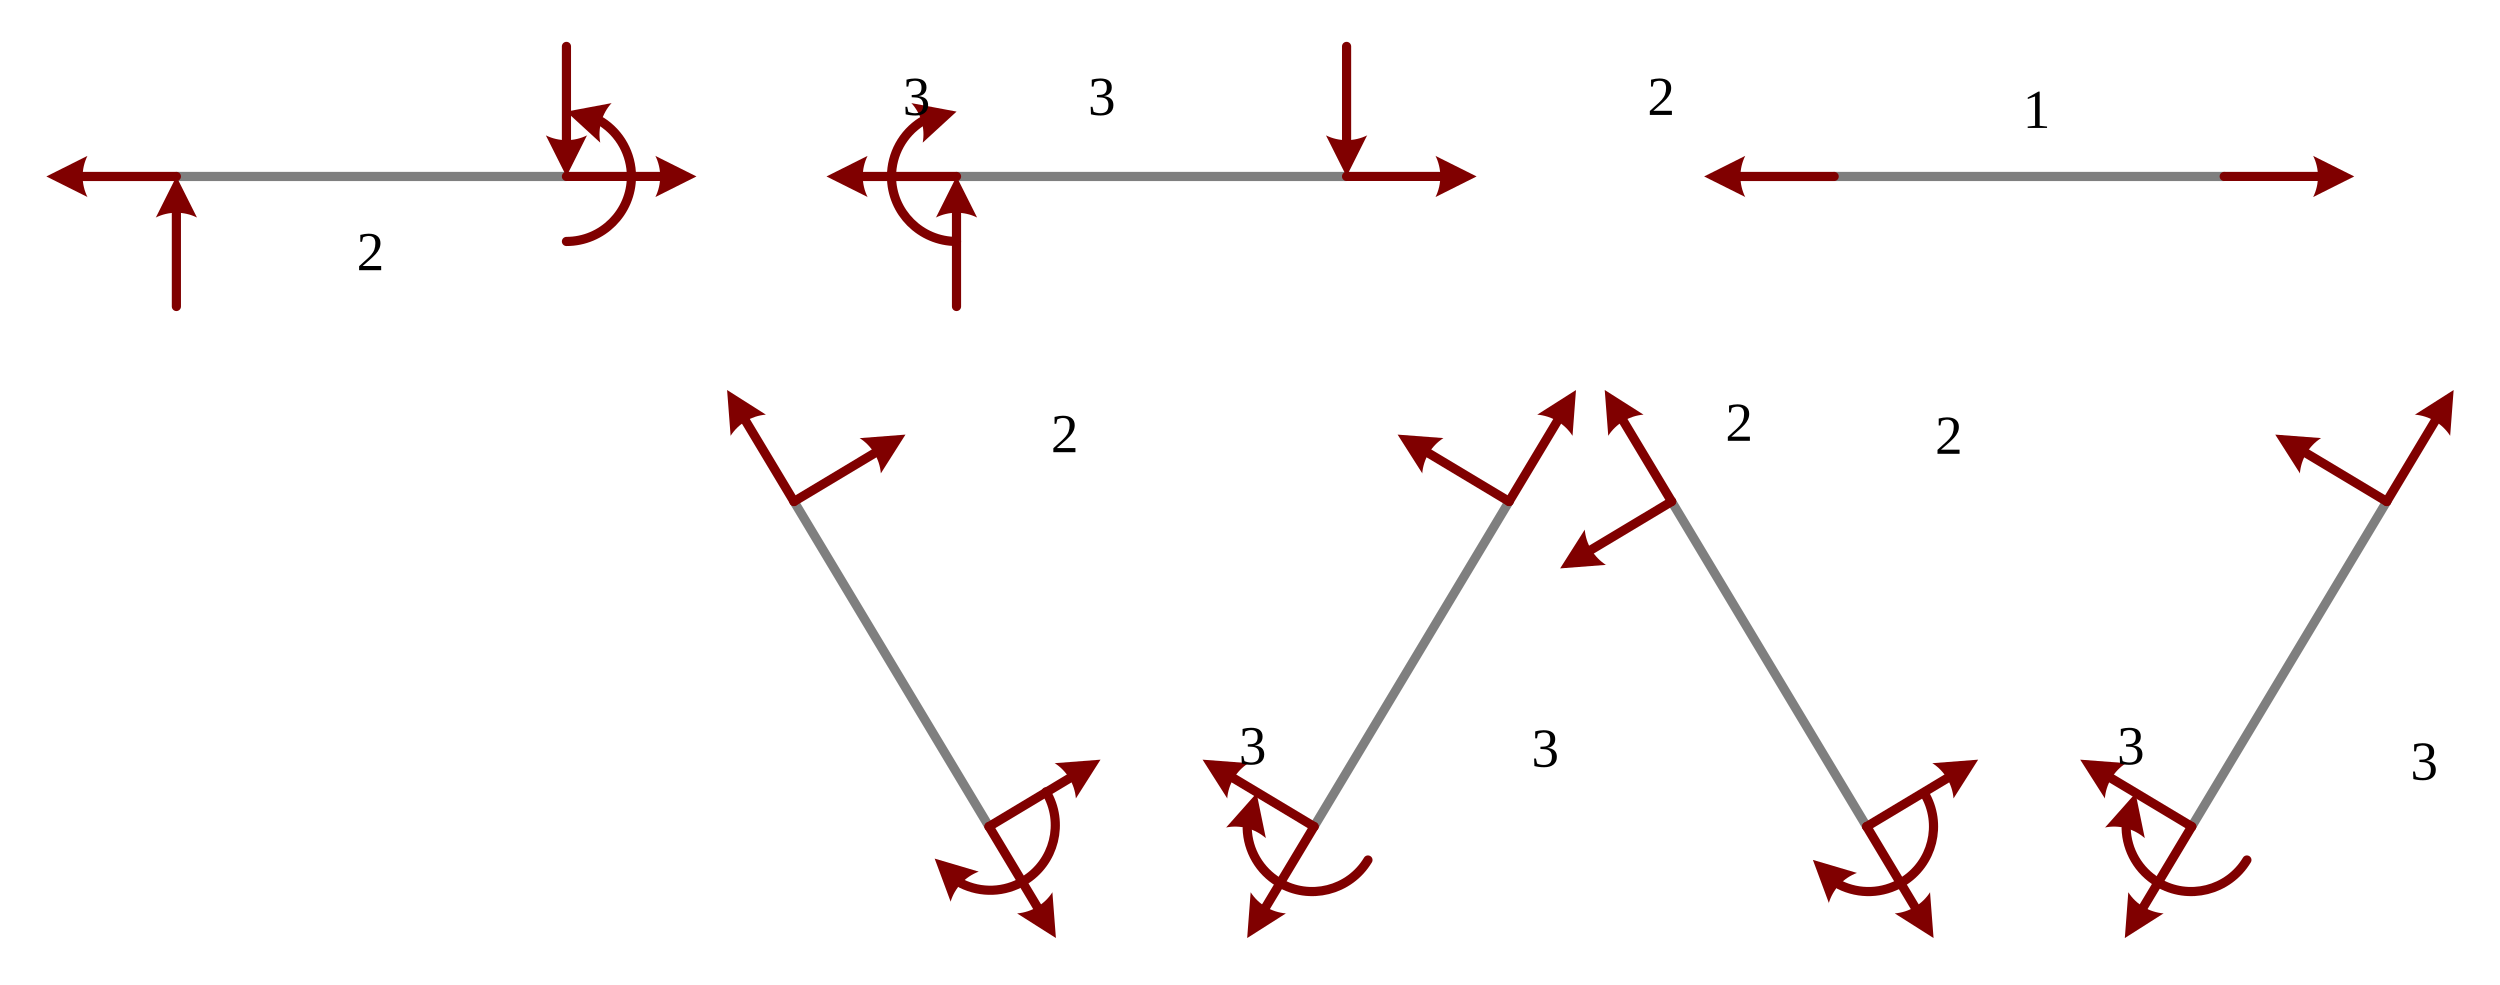
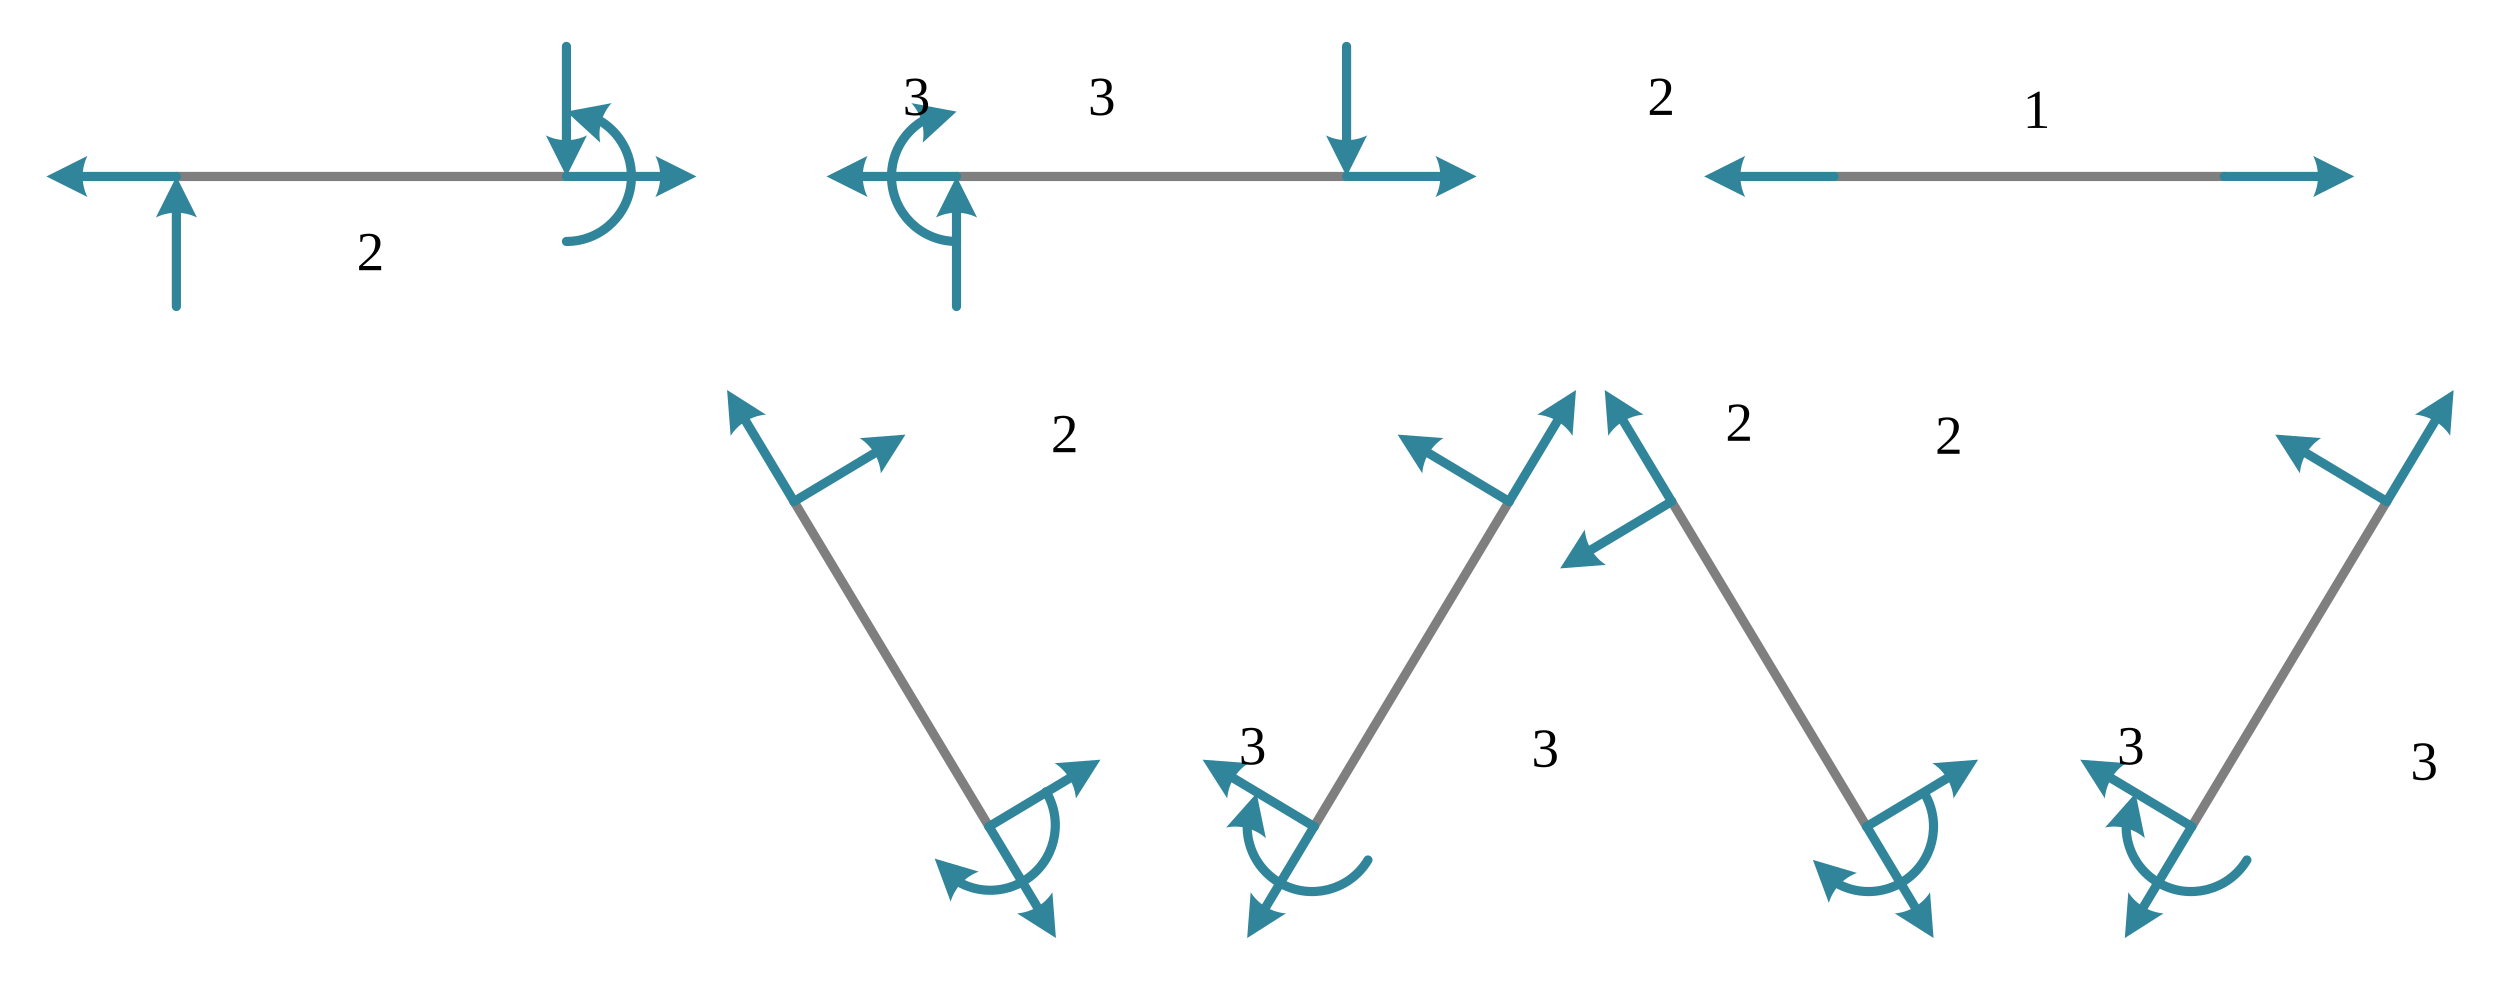
<svg xmlns="http://www.w3.org/2000/svg" xmlns:ns1="http://schemas.microsoft.com/visio/2003/SVGExtensions/" xmlns:xlink="http://www.w3.org/1999/xlink" width="7.57in" height="2.981in" viewBox="0 0 545.034 214.6" xml:space="preserve" color-interpolation-filters="sRGB" class="st7">
  <ns1:documentProperties ns1:langID="1043" ns1:metric="true" ns1:viewMarkup="false" />
  <style type="text/css">
	
		.st1 {stroke:#000000;stroke-linecap:round;stroke-linejoin:round;stroke-opacity:0.5;stroke-width:2}
- 		.st2 {marker-start:url(#mrkr5-27);stroke:#800000;stroke-linecap:round;stroke-linejoin:round;stroke-width:2}
- 		.st3 {fill:#800000;fill-opacity:1;stroke:#800000;stroke-opacity:1;stroke-width:0.442}
- 		.st4 {marker-end:url(#mrkr5-48);stroke:#800000;stroke-linecap:round;stroke-linejoin:round;stroke-width:2}
+ 		.st2 {marker-start:url(#mrkr5-27);stroke:#31859b;stroke-linecap:round;stroke-linejoin:round;stroke-width:2}
+ 		.st3 {fill:#31859b;fill-opacity:1;stroke:#31859b;stroke-opacity:1;stroke-width:0.442}
+ 		.st4 {marker-end:url(#mrkr5-48);stroke:#31859b;stroke-linecap:round;stroke-linejoin:round;stroke-width:2}
		.st5 {fill:none;stroke:none;stroke-linecap:round;stroke-linejoin:round;stroke-width:0.75}
		.st6 {fill:#000000;font-family:Times New Roman;font-size:1em}
		.st7 {fill:none;fill-rule:evenodd;font-size:12px;overflow:visible;stroke-linecap:square;stroke-miterlimit:3}
	
	</style>
  <defs id="Markers">
    <g id="lend5">
      <path d="M 2 1 L 0 0 L 1.981 -0.993 C 1.672 -0.365 1.673 0.373 1.985 1 " style="stroke:none" />
    </g>
    <marker id="mrkr5-27" class="st3" ns1:arrowType="5" ns1:arrowSize="2" ns1:setback="3.775" refX="3.775" orient="auto" markerUnits="strokeWidth" overflow="visible">
      <use xlink:href="#lend5" transform="scale(2.26) " />
    </marker>
    <marker id="mrkr5-48" class="st3" ns1:arrowType="5" ns1:arrowSize="2" ns1:setback="3.775" refX="-3.775" orient="auto" markerUnits="strokeWidth" overflow="visible">
      <use xlink:href="#lend5" transform="scale(-2.26,-2.26) " />
    </marker>
  </defs>
  <g ns1:mID="0" ns1:index="1" ns1:groupContext="foregroundPage">
    <ns1:pageProperties ns1:drawingScale="0.0393701" ns1:pageScale="0.0393701" ns1:drawingUnits="24" ns1:shadowOffsetX="8.50394" ns1:shadowOffsetY="-8.50394" />
-     <g id="shape550-1" ns1:mID="550" ns1:groupContext="shape" transform="translate(38.4535,-176.146)">
+     <g id="shape218-1" ns1:mID="218" ns1:groupContext="shape" transform="translate(38.4535,-176.146)">
      <path d="M0 214.6 L85.04 214.6" class="st1" />
    </g>
-     <g id="shape551-4" ns1:mID="551" ns1:groupContext="shape" transform="translate(399.871,-176.146)">
+     <g id="shape219-4" ns1:mID="219" ns1:groupContext="shape" transform="translate(399.871,-176.146)">
      <path d="M0 214.6 L85.04 214.6" class="st1" />
    </g>
-     <g id="shape552-7" ns1:mID="552" ns1:groupContext="shape" transform="translate(548.455,-1.09099) rotate(59.0362)">
-       <path d="M0 214.6 L82.64 214.6" class="st1" />
-     </g>
-     <g id="shape553-10" ns1:mID="553" ns1:groupContext="shape" transform="translate(513.022,219.73) rotate(120.964)">
-       <path d="M0 214.6 L82.64 214.6" class="st1" />
-     </g>
-     <g id="shape554-13" ns1:mID="554" ns1:groupContext="shape" transform="translate(704.361,219.73) rotate(120.964)">
-       <path d="M0 214.6 L82.64 214.6" class="st1" />
-     </g>
-     <g id="shape555-16" ns1:mID="555" ns1:groupContext="shape" transform="translate(357.117,-1.09099) rotate(59.0362)">
-       <path d="M0 214.6 L82.64 214.6" class="st1" />
-     </g>
-     <g id="shape556-19" ns1:mID="556" ns1:groupContext="shape" transform="translate(208.532,-176.146)">
+     <g id="shape220-7" ns1:mID="220" ns1:groupContext="shape" transform="translate(548.455,-1.09099) rotate(59.0362)">
+       <path d="M0 214.6 L82.64 214.6" class="st1" />
+     </g>
+     <g id="shape221-10" ns1:mID="221" ns1:groupContext="shape" transform="translate(513.022,219.73) rotate(120.964)">
+       <path d="M0 214.6 L82.64 214.6" class="st1" />
+     </g>
+     <g id="shape222-13" ns1:mID="222" ns1:groupContext="shape" transform="translate(704.361,219.73) rotate(120.964)">
+       <path d="M0 214.6 L82.64 214.6" class="st1" />
+     </g>
+     <g id="shape223-16" ns1:mID="223" ns1:groupContext="shape" transform="translate(357.117,-1.09099) rotate(59.0362)">
+       <path d="M0 214.6 L82.64 214.6" class="st1" />
+     </g>
+     <g id="shape224-19" ns1:mID="224" ns1:groupContext="shape" transform="translate(208.532,-176.146)">
      <path d="M0 214.6 L85.04 214.6" class="st1" />
    </g>
-     <g id="shape557-22" ns1:mID="557" ns1:groupContext="shape" transform="translate(10.107,-176.146)">
-       <path d="M7.55 214.6 L7.91 214.6 L28.35 214.6" class="st2" />
-     </g>
-     <g id="shape558-28" ns1:mID="558" ns1:groupContext="shape" transform="translate(253.053,38.4535) rotate(90)">
-       <path d="M7.55 214.6 L7.91 214.6 L28.35 214.6" class="st2" />
-     </g>
-     <g id="shape559-33" ns1:mID="559" ns1:groupContext="shape" transform="translate(-91.1068,38.4535) rotate(-90)">
-       <path d="M7.55 214.6 L7.91 214.6 L28.35 214.6" class="st2" />
-     </g>
-     <g id="shape560-38" ns1:mID="560" ns1:groupContext="shape" transform="translate(151.839,253.053) rotate(180)">
-       <path d="M7.55 214.6 L7.91 214.6 L28.35 214.6" class="st2" />
-     </g>
-     <g id="shape561-43" ns1:mID="561" ns1:groupContext="shape" transform="translate(338.093,52.6267) rotate(90) scale(-1,1)">
-       <path d="M-0 214.6 A14.173 14.173 0 0 1 14.17 200.43 A14.173 14.173 0 0 1 26.14 207 L26.24 207.35" class="st4" />
-     </g>
-     <g id="shape562-49" ns1:mID="562" ns1:groupContext="shape" transform="translate(423.132,38.4535) rotate(90)">
-       <path d="M7.55 214.6 L7.91 214.6 L28.35 214.6" class="st2" />
-     </g>
-     <g id="shape563-54" ns1:mID="563" ns1:groupContext="shape" transform="translate(180.186,-176.146)">
-       <path d="M7.55 214.6 L7.91 214.6 L28.35 214.6" class="st2" />
-     </g>
-     <g id="shape564-59" ns1:mID="564" ns1:groupContext="shape" transform="translate(-6.06747,52.6267) rotate(-90)">
-       <path d="M-0 214.6 A14.173 14.173 0 0 1 14.17 200.43 A14.173 14.173 0 0 1 26.14 207 L26.24 207.35" class="st4" />
-     </g>
-     <g id="shape565-64" ns1:mID="565" ns1:groupContext="shape" transform="translate(342.533,-25.398) rotate(59.0362)">
-       <path d="M7.55 214.6 L7.91 214.6 L28.35 214.6" class="st2" />
-     </g>
-     <g id="shape566-69" ns1:mID="566" ns1:groupContext="shape" transform="translate(307.817,278.753) rotate(149.036)">
-       <path d="M7.55 214.6 L7.91 214.6 L28.35 214.6" class="st2" />
-     </g>
-     <g id="shape567-74" ns1:mID="567" ns1:groupContext="shape" transform="translate(321.918,253.053) rotate(180)">
-       <path d="M7.55 214.6 L7.91 214.6 L28.35 214.6" class="st2" />
-     </g>
-     <g id="shape568-79" ns1:mID="568" ns1:groupContext="shape" transform="translate(78.9719,38.4535) rotate(-90)">
-       <path d="M7.55 214.6 L7.91 214.6 L28.35 214.6" class="st2" />
-     </g>
-     <g id="shape569-84" ns1:mID="569" ns1:groupContext="shape" transform="translate(371.524,-176.146)">
-       <path d="M7.55 214.6 L7.91 214.6 L28.35 214.6" class="st2" />
-     </g>
-     <g id="shape570-89" ns1:mID="570" ns1:groupContext="shape" transform="translate(513.257,253.053) rotate(180)">
-       <path d="M7.55 214.6 L7.91 214.6 L28.35 214.6" class="st2" />
-     </g>
-     <g id="shape571-94" ns1:mID="571" ns1:groupContext="shape" transform="translate(718.945,195.424) rotate(120.964)">
-       <path d="M7.55 214.6 L7.91 214.6 L28.35 214.6" class="st2" />
-     </g>
-     <g id="shape572-99" ns1:mID="572" ns1:groupContext="shape" transform="translate(606.447,-89.2822) rotate(30.9638)">
-       <path d="M7.55 214.6 L7.91 214.6 L28.35 214.6" class="st2" />
-     </g>
-     <g id="shape573-104" ns1:mID="573" ns1:groupContext="shape" transform="translate(533.871,-25.398) rotate(59.0362)">
-       <path d="M7.55 214.6 L7.91 214.6 L28.35 214.6" class="st2" />
-     </g>
-     <g id="shape574-109" ns1:mID="574" ns1:groupContext="shape" transform="translate(229.72,-60.1138) rotate(-30.9638)">
-       <path d="M7.55 214.6 L7.91 214.6 L28.35 214.6" class="st2" />
-     </g>
-     <g id="shape575-114" ns1:mID="575" ns1:groupContext="shape" transform="translate(527.606,195.424) rotate(120.964)">
-       <path d="M7.55 214.6 L7.91 214.6 L28.35 214.6" class="st2" />
-     </g>
-     <g id="shape576-119" ns1:mID="576" ns1:groupContext="shape" transform="translate(415.109,-89.2821) rotate(30.9638)">
-       <path d="M7.55 214.6 L7.91 214.6 L28.35 214.6" class="st2" />
-     </g>
-     <g id="shape577-124" ns1:mID="577" ns1:groupContext="shape" transform="translate(279.222,94.0819) rotate(-59.0362)">
-       <path d="M7.55 214.6 L7.91 214.6 L28.35 214.6" class="st2" />
-     </g>
-     <g id="shape578-129" ns1:mID="578" ns1:groupContext="shape" transform="translate(563.927,-18.416) rotate(30.9638)">
-       <path d="M7.55 214.6 L7.91 214.6 L28.35 214.6" class="st2" />
-     </g>
-     <g id="shape579-134" ns1:mID="579" ns1:groupContext="shape" transform="translate(237.524,314.903) rotate(-120.964)">
-       <path d="M7.55 214.6 L7.91 214.6 L28.35 214.6" class="st2" />
-     </g>
-     <g id="shape580-139" ns1:mID="580" ns1:groupContext="shape" transform="translate(541.675,349.619) rotate(149.036)">
-       <path d="M7.55 214.6 L7.91 214.6 L28.35 214.6" class="st2" />
-     </g>
-     <g id="shape581-144" ns1:mID="581" ns1:groupContext="shape" transform="translate(379.442,371.495) rotate(-149.036)">
-       <path d="M-0 214.6 A14.173 14.173 0 0 1 14.17 200.43 A14.173 14.173 0 0 1 26.14 207 L26.24 207.35" class="st4" />
-     </g>
-     <g id="shape582-149" ns1:mID="582" ns1:groupContext="shape" transform="translate(529.929,356.911) rotate(149.036)">
-       <path d="M-0 214.6 A14.173 14.173 0 0 1 14.17 200.43 A14.173 14.173 0 0 1 26.14 207 L26.24 207.35" class="st4" />
-     </g>
-     <g id="shape583-154" ns1:mID="583" ns1:groupContext="shape" transform="translate(46.1854,314.903) rotate(-120.964)">
-       <path d="M7.55 214.6 L7.91 214.6 L28.35 214.6" class="st2" />
-     </g>
-     <g id="shape584-159" ns1:mID="584" ns1:groupContext="shape" transform="translate(350.336,349.619) rotate(149.036)">
-       <path d="M7.55 214.6 L7.91 214.6 L28.35 214.6" class="st2" />
-     </g>
-     <g id="shape585-164" ns1:mID="585" ns1:groupContext="shape" transform="translate(338.466,356.628) rotate(149.036)">
-       <path d="M-0 214.6 A14.173 14.173 0 0 1 14.17 200.43 A14.173 14.173 0 0 1 26.14 207 L26.24 207.35" class="st4" />
-     </g>
-     <g id="shape586-169" ns1:mID="586" ns1:groupContext="shape" transform="translate(87.8832,94.0819) rotate(-59.0362)">
-       <path d="M7.55 214.6 L7.91 214.6 L28.35 214.6" class="st2" />
-     </g>
-     <g id="shape587-174" ns1:mID="587" ns1:groupContext="shape" transform="translate(372.589,-18.416) rotate(30.9638)">
-       <path d="M7.55 214.6 L7.91 214.6 L28.35 214.6" class="st2" />
-     </g>
-     <g id="shape588-179" ns1:mID="588" ns1:groupContext="shape" transform="translate(187.82,371.496) rotate(-149.036)">
-       <path d="M-0 214.6 A14.173 14.173 0 0 1 14.17 200.43 A14.173 14.173 0 0 1 26.14 207 L26.24 207.35" class="st4" />
-     </g>
-     <g id="shape589-184" ns1:mID="589" ns1:groupContext="shape" transform="translate(15.7763,-148.154)">
-       <ns1:textBlock ns1:margins="rect(4,4,4,4)" ns1:tabSpace="42.5197" />
-       <ns1:textRect cx="10.984" cy="203.438" width="21.97" height="22.323" />
-       <rect x="0" y="192.277" width="21.968" height="22.323" class="st5" />
-       <text x="7.98" y="207.04" class="st6" ns1:langID="1043">
-         <ns1:paragraph ns1:horizAlign="1" />
-         <ns1:tabList />2</text>
-     </g>
-     <g id="shape590-187" ns1:mID="590" ns1:groupContext="shape" transform="translate(134.831,-181.993)">
-       <ns1:textBlock ns1:margins="rect(4,4,4,4)" ns1:tabSpace="42.5197" />
-       <ns1:textRect cx="10.984" cy="203.438" width="21.97" height="22.323" />
-       <rect x="0" y="192.277" width="21.968" height="22.323" class="st5" />
-       <text x="7.98" y="207.04" class="st6" ns1:langID="1043">
-         <ns1:paragraph ns1:horizAlign="1" />
-         <ns1:tabList />3</text>
-     </g>
-     <g id="shape591-190" ns1:mID="591" ns1:groupContext="shape" transform="translate(175.225,-181.993)">
-       <ns1:textBlock ns1:margins="rect(4,4,4,4)" ns1:tabSpace="42.5197" />
-       <ns1:textRect cx="10.984" cy="203.438" width="21.97" height="22.323" />
-       <rect x="0" y="192.277" width="21.968" height="22.323" class="st5" />
-       <text x="7.98" y="207.04" class="st6" ns1:langID="1043">
-         <ns1:paragraph ns1:horizAlign="1" />
-         <ns1:tabList />3</text>
-     </g>
-     <g id="shape592-193" ns1:mID="592" ns1:groupContext="shape" transform="translate(297.172,-181.993)">
-       <ns1:textBlock ns1:margins="rect(4,4,4,4)" ns1:tabSpace="42.5197" />
-       <ns1:textRect cx="10.984" cy="203.438" width="21.97" height="22.323" />
-       <rect x="0" y="192.277" width="21.968" height="22.323" class="st5" />
-       <text x="7.98" y="207.04" class="st6" ns1:langID="1043">
-         <ns1:paragraph ns1:horizAlign="1" />
-         <ns1:tabList />2</text>
-     </g>
-     <g id="shape593-196" ns1:mID="593" ns1:groupContext="shape" transform="translate(379.022,-179.158)">
+     <g id="shape225-22" ns1:mID="225" ns1:groupContext="shape" transform="translate(10.107,-176.146)">
+       <path d="M7.55 214.6 L7.91 214.6 L28.35 214.6" class="st2" />
+     </g>
+     <g id="shape226-28" ns1:mID="226" ns1:groupContext="shape" transform="translate(253.053,38.4535) rotate(90)">
+       <path d="M7.55 214.6 L7.91 214.6 L28.35 214.6" class="st2" />
+     </g>
+     <g id="shape227-33" ns1:mID="227" ns1:groupContext="shape" transform="translate(-91.1068,38.4535) rotate(-90)">
+       <path d="M7.55 214.6 L7.91 214.6 L28.35 214.6" class="st2" />
+     </g>
+     <g id="shape228-38" ns1:mID="228" ns1:groupContext="shape" transform="translate(151.839,253.053) rotate(180)">
+       <path d="M7.55 214.6 L7.91 214.6 L28.35 214.6" class="st2" />
+     </g>
+     <g id="shape229-43" ns1:mID="229" ns1:groupContext="shape" transform="translate(338.093,52.6267) rotate(90) scale(-1,1)">
+       <path d="M-0 214.6 A14.173 14.173 0 0 1 14.17 200.43 A14.173 14.173 0 0 1 26.14 207 L26.24 207.35" class="st4" />
+     </g>
+     <g id="shape230-49" ns1:mID="230" ns1:groupContext="shape" transform="translate(423.132,38.4535) rotate(90)">
+       <path d="M7.55 214.6 L7.91 214.6 L28.35 214.6" class="st2" />
+     </g>
+     <g id="shape231-54" ns1:mID="231" ns1:groupContext="shape" transform="translate(180.186,-176.146)">
+       <path d="M7.55 214.6 L7.91 214.6 L28.35 214.6" class="st2" />
+     </g>
+     <g id="shape232-59" ns1:mID="232" ns1:groupContext="shape" transform="translate(-6.06747,52.6267) rotate(-90)">
+       <path d="M-0 214.6 A14.173 14.173 0 0 1 14.17 200.43 A14.173 14.173 0 0 1 26.14 207 L26.24 207.35" class="st4" />
+     </g>
+     <g id="shape233-64" ns1:mID="233" ns1:groupContext="shape" transform="translate(342.533,-25.398) rotate(59.0362)">
+       <path d="M7.55 214.6 L7.91 214.6 L28.35 214.6" class="st2" />
+     </g>
+     <g id="shape234-69" ns1:mID="234" ns1:groupContext="shape" transform="translate(307.817,278.753) rotate(149.036)">
+       <path d="M7.55 214.6 L7.91 214.6 L28.35 214.6" class="st2" />
+     </g>
+     <g id="shape235-74" ns1:mID="235" ns1:groupContext="shape" transform="translate(321.918,253.053) rotate(180)">
+       <path d="M7.55 214.6 L7.91 214.6 L28.35 214.6" class="st2" />
+     </g>
+     <g id="shape236-79" ns1:mID="236" ns1:groupContext="shape" transform="translate(78.9719,38.4535) rotate(-90)">
+       <path d="M7.55 214.6 L7.91 214.6 L28.35 214.6" class="st2" />
+     </g>
+     <g id="shape237-84" ns1:mID="237" ns1:groupContext="shape" transform="translate(371.524,-176.146)">
+       <path d="M7.55 214.6 L7.91 214.6 L28.35 214.6" class="st2" />
+     </g>
+     <g id="shape238-89" ns1:mID="238" ns1:groupContext="shape" transform="translate(513.257,253.053) rotate(180)">
+       <path d="M7.55 214.6 L7.91 214.6 L28.35 214.6" class="st2" />
+     </g>
+     <g id="shape239-94" ns1:mID="239" ns1:groupContext="shape" transform="translate(718.945,195.424) rotate(120.964)">
+       <path d="M7.55 214.6 L7.91 214.6 L28.35 214.6" class="st2" />
+     </g>
+     <g id="shape240-99" ns1:mID="240" ns1:groupContext="shape" transform="translate(606.447,-89.2822) rotate(30.9638)">
+       <path d="M7.55 214.6 L7.91 214.6 L28.35 214.6" class="st2" />
+     </g>
+     <g id="shape241-104" ns1:mID="241" ns1:groupContext="shape" transform="translate(533.871,-25.398) rotate(59.0362)">
+       <path d="M7.55 214.6 L7.91 214.6 L28.35 214.6" class="st2" />
+     </g>
+     <g id="shape242-109" ns1:mID="242" ns1:groupContext="shape" transform="translate(229.72,-60.1138) rotate(-30.9638)">
+       <path d="M7.55 214.6 L7.91 214.6 L28.35 214.6" class="st2" />
+     </g>
+     <g id="shape243-114" ns1:mID="243" ns1:groupContext="shape" transform="translate(527.606,195.424) rotate(120.964)">
+       <path d="M7.55 214.6 L7.91 214.6 L28.35 214.6" class="st2" />
+     </g>
+     <g id="shape244-119" ns1:mID="244" ns1:groupContext="shape" transform="translate(415.109,-89.2821) rotate(30.9638)">
+       <path d="M7.55 214.6 L7.91 214.6 L28.35 214.6" class="st2" />
+     </g>
+     <g id="shape245-124" ns1:mID="245" ns1:groupContext="shape" transform="translate(279.222,94.0819) rotate(-59.0362)">
+       <path d="M7.55 214.6 L7.91 214.6 L28.35 214.6" class="st2" />
+     </g>
+     <g id="shape246-129" ns1:mID="246" ns1:groupContext="shape" transform="translate(563.927,-18.416) rotate(30.9638)">
+       <path d="M7.55 214.6 L7.91 214.6 L28.35 214.6" class="st2" />
+     </g>
+     <g id="shape247-134" ns1:mID="247" ns1:groupContext="shape" transform="translate(237.524,314.903) rotate(-120.964)">
+       <path d="M7.55 214.6 L7.91 214.6 L28.35 214.6" class="st2" />
+     </g>
+     <g id="shape248-139" ns1:mID="248" ns1:groupContext="shape" transform="translate(541.675,349.619) rotate(149.036)">
+       <path d="M7.55 214.6 L7.91 214.6 L28.35 214.6" class="st2" />
+     </g>
+     <g id="shape249-144" ns1:mID="249" ns1:groupContext="shape" transform="translate(379.442,371.495) rotate(-149.036)">
+       <path d="M-0 214.6 A14.173 14.173 0 0 1 14.17 200.43 A14.173 14.173 0 0 1 26.14 207 L26.24 207.35" class="st4" />
+     </g>
+     <g id="shape250-149" ns1:mID="250" ns1:groupContext="shape" transform="translate(529.929,356.911) rotate(149.036)">
+       <path d="M-0 214.6 A14.173 14.173 0 0 1 14.17 200.43 A14.173 14.173 0 0 1 26.14 207 L26.24 207.35" class="st4" />
+     </g>
+     <g id="shape251-154" ns1:mID="251" ns1:groupContext="shape" transform="translate(46.1854,314.903) rotate(-120.964)">
+       <path d="M7.55 214.6 L7.91 214.6 L28.35 214.6" class="st2" />
+     </g>
+     <g id="shape252-159" ns1:mID="252" ns1:groupContext="shape" transform="translate(350.336,349.619) rotate(149.036)">
+       <path d="M7.55 214.6 L7.91 214.6 L28.35 214.6" class="st2" />
+     </g>
+     <g id="shape253-164" ns1:mID="253" ns1:groupContext="shape" transform="translate(338.466,356.628) rotate(149.036)">
+       <path d="M-0 214.6 A14.173 14.173 0 0 1 14.17 200.43 A14.173 14.173 0 0 1 26.14 207 L26.24 207.35" class="st4" />
+     </g>
+     <g id="shape254-169" ns1:mID="254" ns1:groupContext="shape" transform="translate(87.8832,94.0819) rotate(-59.0362)">
+       <path d="M7.55 214.6 L7.91 214.6 L28.35 214.6" class="st2" />
+     </g>
+     <g id="shape255-174" ns1:mID="255" ns1:groupContext="shape" transform="translate(372.589,-18.416) rotate(30.9638)">
+       <path d="M7.55 214.6 L7.91 214.6 L28.35 214.6" class="st2" />
+     </g>
+     <g id="shape256-179" ns1:mID="256" ns1:groupContext="shape" transform="translate(187.82,371.496) rotate(-149.036)">
+       <path d="M-0 214.6 A14.173 14.173 0 0 1 14.17 200.43 A14.173 14.173 0 0 1 26.14 207 L26.24 207.35" class="st4" />
+     </g>
+     <g id="shape257-184" ns1:mID="257" ns1:groupContext="shape" transform="translate(15.7763,-148.154)">
+       <ns1:textBlock ns1:margins="rect(4,4,4,4)" ns1:tabSpace="42.5197" />
+       <ns1:textRect cx="10.984" cy="203.438" width="21.97" height="22.323" />
+       <rect x="0" y="192.277" width="21.968" height="22.323" class="st5" />
+       <text x="7.98" y="207.04" class="st6" ns1:langID="1043">
+         <ns1:paragraph ns1:horizAlign="1" />
+         <ns1:tabList />2</text>
+     </g>
+     <g id="shape258-187" ns1:mID="258" ns1:groupContext="shape" transform="translate(134.831,-181.993)">
+       <ns1:textBlock ns1:margins="rect(4,4,4,4)" ns1:tabSpace="42.5197" />
+       <ns1:textRect cx="10.984" cy="203.438" width="21.97" height="22.323" />
+       <rect x="0" y="192.277" width="21.968" height="22.323" class="st5" />
+       <text x="7.98" y="207.04" class="st6" ns1:langID="1043">
+         <ns1:paragraph ns1:horizAlign="1" />
+         <ns1:tabList />3</text>
+     </g>
+     <g id="shape259-190" ns1:mID="259" ns1:groupContext="shape" transform="translate(175.225,-181.993)">
+       <ns1:textBlock ns1:margins="rect(4,4,4,4)" ns1:tabSpace="42.5197" />
+       <ns1:textRect cx="10.984" cy="203.438" width="21.97" height="22.323" />
+       <rect x="0" y="192.277" width="21.968" height="22.323" class="st5" />
+       <text x="7.98" y="207.04" class="st6" ns1:langID="1043">
+         <ns1:paragraph ns1:horizAlign="1" />
+         <ns1:tabList />3</text>
+     </g>
+     <g id="shape260-193" ns1:mID="260" ns1:groupContext="shape" transform="translate(297.172,-181.993)">
+       <ns1:textBlock ns1:margins="rect(4,4,4,4)" ns1:tabSpace="42.5197" />
+       <ns1:textRect cx="10.984" cy="203.438" width="21.97" height="22.323" />
+       <rect x="0" y="192.277" width="21.968" height="22.323" class="st5" />
+       <text x="7.98" y="207.04" class="st6" ns1:langID="1043">
+         <ns1:paragraph ns1:horizAlign="1" />
+         <ns1:tabList />2</text>
+     </g>
+     <g id="shape261-196" ns1:mID="261" ns1:groupContext="shape" transform="translate(379.022,-179.158)">
      <ns1:textBlock ns1:margins="rect(4,4,4,4)" ns1:tabSpace="42.5197" />
      <ns1:textRect cx="10.984" cy="203.438" width="21.97" height="22.323" />
      <rect x="0" y="192.277" width="21.968" height="22.323" class="st5" />
      <text x="7.98" y="207.04" class="st6" ns1:langID="1043">
        <ns1:paragraph ns1:horizAlign="1" />
        <ns1:tabList />1</text>
    </g>
-     <g id="shape594-199" ns1:mID="594" ns1:groupContext="shape" transform="translate(489.573,-179.158)">
+     <g id="shape262-199" ns1:mID="262" ns1:groupContext="shape" transform="translate(489.573,-179.158)">
      <ns1:textBlock ns1:margins="rect(4,4,4,4)" ns1:tabSpace="42.5197" />
      <ns1:textRect cx="10.984" cy="203.438" width="21.97" height="22.323" />
      <rect x="0" y="192.277" width="21.968" height="22.323" class="st5" />
      <text x="7.98" y="207.04" class="st6" ns1:langID="1043">
        <ns1:paragraph ns1:horizAlign="1" />
        <ns1:tabList />1</text>
    </g>
-     <g id="shape595-202" ns1:mID="595" ns1:groupContext="shape" transform="translate(167.132,-108.469)">
-       <ns1:textBlock ns1:margins="rect(4,4,4,4)" ns1:tabSpace="42.5197" />
-       <ns1:textRect cx="10.984" cy="203.438" width="21.97" height="22.323" />
-       <rect x="0" y="192.277" width="21.968" height="22.323" class="st5" />
-       <text x="7.98" y="207.04" class="st6" ns1:langID="1043">
-         <ns1:paragraph ns1:horizAlign="1" />
-         <ns1:tabList />2</text>
-     </g>
-     <g id="shape596-205" ns1:mID="596" ns1:groupContext="shape" transform="translate(314.179,-110.949)">
-       <ns1:textBlock ns1:margins="rect(4,4,4,4)" ns1:tabSpace="42.5197" />
-       <ns1:textRect cx="10.984" cy="203.438" width="21.97" height="22.323" />
-       <rect x="0" y="192.277" width="21.968" height="22.323" class="st5" />
-       <text x="7.98" y="207.04" class="st6" ns1:langID="1043">
-         <ns1:paragraph ns1:horizAlign="1" />
-         <ns1:tabList />2</text>
-     </g>
-     <g id="shape597-208" ns1:mID="597" ns1:groupContext="shape" transform="translate(359.888,-108.115)">
-       <ns1:textBlock ns1:margins="rect(4,4,4,4)" ns1:tabSpace="42.5197" />
-       <ns1:textRect cx="10.984" cy="203.438" width="21.97" height="22.323" />
-       <rect x="0" y="192.277" width="21.968" height="22.323" class="st5" />
-       <text x="7.98" y="207.04" class="st6" ns1:langID="1043">
-         <ns1:paragraph ns1:horizAlign="1" />
-         <ns1:tabList />2</text>
-     </g>
-     <g id="shape598-211" ns1:mID="598" ns1:groupContext="shape" transform="translate(506.581,-108.115)">
-       <ns1:textBlock ns1:margins="rect(4,4,4,4)" ns1:tabSpace="42.5197" />
-       <ns1:textRect cx="10.984" cy="203.438" width="21.97" height="22.323" />
-       <rect x="0" y="192.277" width="21.968" height="22.323" class="st5" />
-       <text x="7.98" y="207.04" class="st6" ns1:langID="1043">
-         <ns1:paragraph ns1:horizAlign="1" />
-         <ns1:tabList />2</text>
-     </g>
-     <g id="shape599-214" ns1:mID="599" ns1:groupContext="shape" transform="translate(463.526,-37.0714)">
-       <ns1:textBlock ns1:margins="rect(4,4,4,4)" ns1:tabSpace="42.5197" />
-       <ns1:textRect cx="10.984" cy="203.438" width="21.97" height="22.323" />
-       <rect x="0" y="192.277" width="21.968" height="22.323" class="st5" />
-       <text x="7.98" y="207.04" class="st6" ns1:langID="1043">
-         <ns1:paragraph ns1:horizAlign="1" />
-         <ns1:tabList />3</text>
-     </g>
-     <g id="shape600-217" ns1:mID="600" ns1:groupContext="shape" transform="translate(399.57,-40.4375)">
-       <ns1:textBlock ns1:margins="rect(4,4,4,4)" ns1:tabSpace="42.5197" />
-       <ns1:textRect cx="10.984" cy="203.438" width="21.97" height="22.323" />
-       <rect x="0" y="192.277" width="21.968" height="22.323" class="st5" />
-       <text x="7.98" y="207.04" class="st6" ns1:langID="1043">
-         <ns1:paragraph ns1:horizAlign="1" />
-         <ns1:tabList />3</text>
-     </g>
-     <g id="shape601-220" ns1:mID="601" ns1:groupContext="shape" transform="translate(271.904,-39.906)">
-       <ns1:textBlock ns1:margins="rect(4,4,4,4)" ns1:tabSpace="42.5197" />
-       <ns1:textRect cx="10.984" cy="203.438" width="21.97" height="22.323" />
-       <rect x="0" y="192.277" width="21.968" height="22.323" class="st5" />
-       <text x="7.98" y="207.04" class="st6" ns1:langID="1043">
-         <ns1:paragraph ns1:horizAlign="1" />
-         <ns1:tabList />3</text>
-     </g>
-     <g id="shape602-223" ns1:mID="602" ns1:groupContext="shape" transform="translate(208.107,-40.4375)">
+     <g id="shape263-202" ns1:mID="263" ns1:groupContext="shape" transform="translate(167.132,-108.469)">
+       <ns1:textBlock ns1:margins="rect(4,4,4,4)" ns1:tabSpace="42.5197" />
+       <ns1:textRect cx="10.984" cy="203.438" width="21.97" height="22.323" />
+       <rect x="0" y="192.277" width="21.968" height="22.323" class="st5" />
+       <text x="7.98" y="207.04" class="st6" ns1:langID="1043">
+         <ns1:paragraph ns1:horizAlign="1" />
+         <ns1:tabList />2</text>
+     </g>
+     <g id="shape264-205" ns1:mID="264" ns1:groupContext="shape" transform="translate(314.179,-110.949)">
+       <ns1:textBlock ns1:margins="rect(4,4,4,4)" ns1:tabSpace="42.5197" />
+       <ns1:textRect cx="10.984" cy="203.438" width="21.97" height="22.323" />
+       <rect x="0" y="192.277" width="21.968" height="22.323" class="st5" />
+       <text x="7.98" y="207.04" class="st6" ns1:langID="1043">
+         <ns1:paragraph ns1:horizAlign="1" />
+         <ns1:tabList />2</text>
+     </g>
+     <g id="shape265-208" ns1:mID="265" ns1:groupContext="shape" transform="translate(359.888,-108.115)">
+       <ns1:textBlock ns1:margins="rect(4,4,4,4)" ns1:tabSpace="42.5197" />
+       <ns1:textRect cx="10.984" cy="203.438" width="21.97" height="22.323" />
+       <rect x="0" y="192.277" width="21.968" height="22.323" class="st5" />
+       <text x="7.98" y="207.04" class="st6" ns1:langID="1043">
+         <ns1:paragraph ns1:horizAlign="1" />
+         <ns1:tabList />2</text>
+     </g>
+     <g id="shape266-211" ns1:mID="266" ns1:groupContext="shape" transform="translate(506.581,-108.115)">
+       <ns1:textBlock ns1:margins="rect(4,4,4,4)" ns1:tabSpace="42.5197" />
+       <ns1:textRect cx="10.984" cy="203.438" width="21.97" height="22.323" />
+       <rect x="0" y="192.277" width="21.968" height="22.323" class="st5" />
+       <text x="7.98" y="207.04" class="st6" ns1:langID="1043">
+         <ns1:paragraph ns1:horizAlign="1" />
+         <ns1:tabList />2</text>
+     </g>
+     <g id="shape267-214" ns1:mID="267" ns1:groupContext="shape" transform="translate(463.526,-37.0714)">
+       <ns1:textBlock ns1:margins="rect(4,4,4,4)" ns1:tabSpace="42.5197" />
+       <ns1:textRect cx="10.984" cy="203.438" width="21.97" height="22.323" />
+       <rect x="0" y="192.277" width="21.968" height="22.323" class="st5" />
+       <text x="7.98" y="207.04" class="st6" ns1:langID="1043">
+         <ns1:paragraph ns1:horizAlign="1" />
+         <ns1:tabList />3</text>
+     </g>
+     <g id="shape268-217" ns1:mID="268" ns1:groupContext="shape" transform="translate(399.57,-40.4375)">
+       <ns1:textBlock ns1:margins="rect(4,4,4,4)" ns1:tabSpace="42.5197" />
+       <ns1:textRect cx="10.984" cy="203.438" width="21.97" height="22.323" />
+       <rect x="0" y="192.277" width="21.968" height="22.323" class="st5" />
+       <text x="7.98" y="207.04" class="st6" ns1:langID="1043">
+         <ns1:paragraph ns1:horizAlign="1" />
+         <ns1:tabList />3</text>
+     </g>
+     <g id="shape269-220" ns1:mID="269" ns1:groupContext="shape" transform="translate(271.904,-39.906)">
+       <ns1:textBlock ns1:margins="rect(4,4,4,4)" ns1:tabSpace="42.5197" />
+       <ns1:textRect cx="10.984" cy="203.438" width="21.97" height="22.323" />
+       <rect x="0" y="192.277" width="21.968" height="22.323" class="st5" />
+       <text x="7.98" y="207.04" class="st6" ns1:langID="1043">
+         <ns1:paragraph ns1:horizAlign="1" />
+         <ns1:tabList />3</text>
+     </g>
+     <g id="shape270-223" ns1:mID="270" ns1:groupContext="shape" transform="translate(208.107,-40.4375)">
      <ns1:textBlock ns1:margins="rect(4,4,4,4)" ns1:tabSpace="42.5197" />
      <ns1:textRect cx="10.984" cy="203.438" width="21.97" height="22.323" />
      <rect x="0" y="192.277" width="21.968" height="22.323" class="st5" />
      <text x="7.98" y="207.04" class="st6" ns1:langID="1043">
        <ns1:paragraph ns1:horizAlign="1" />
        <ns1:tabList />3</text>
    </g>
  </g>
</svg>
